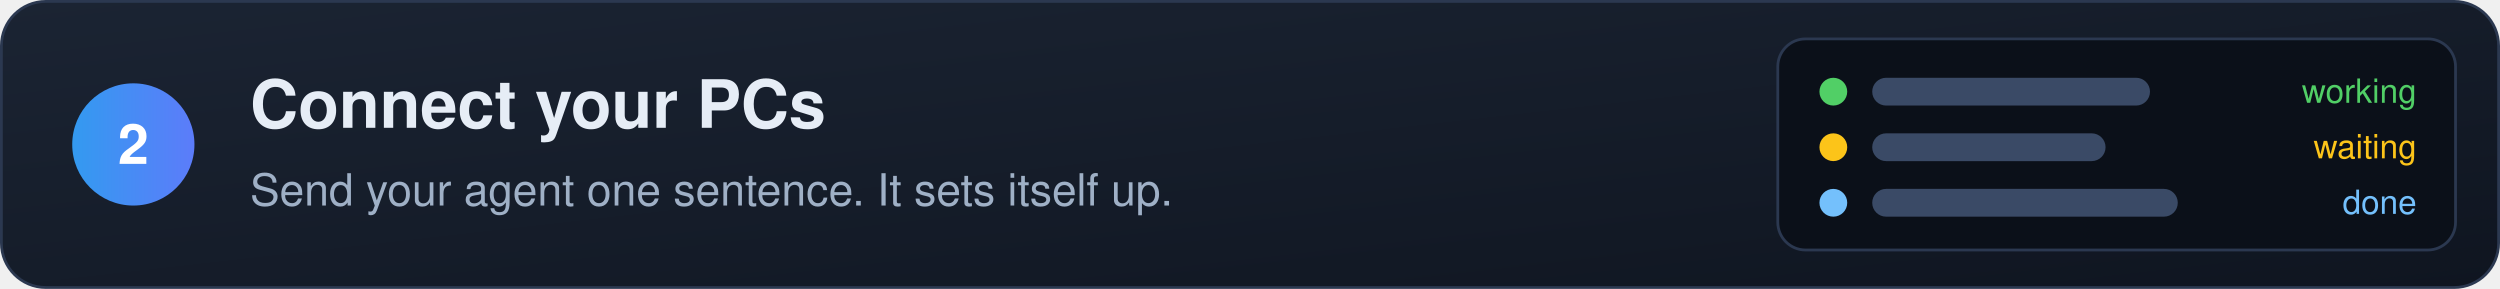
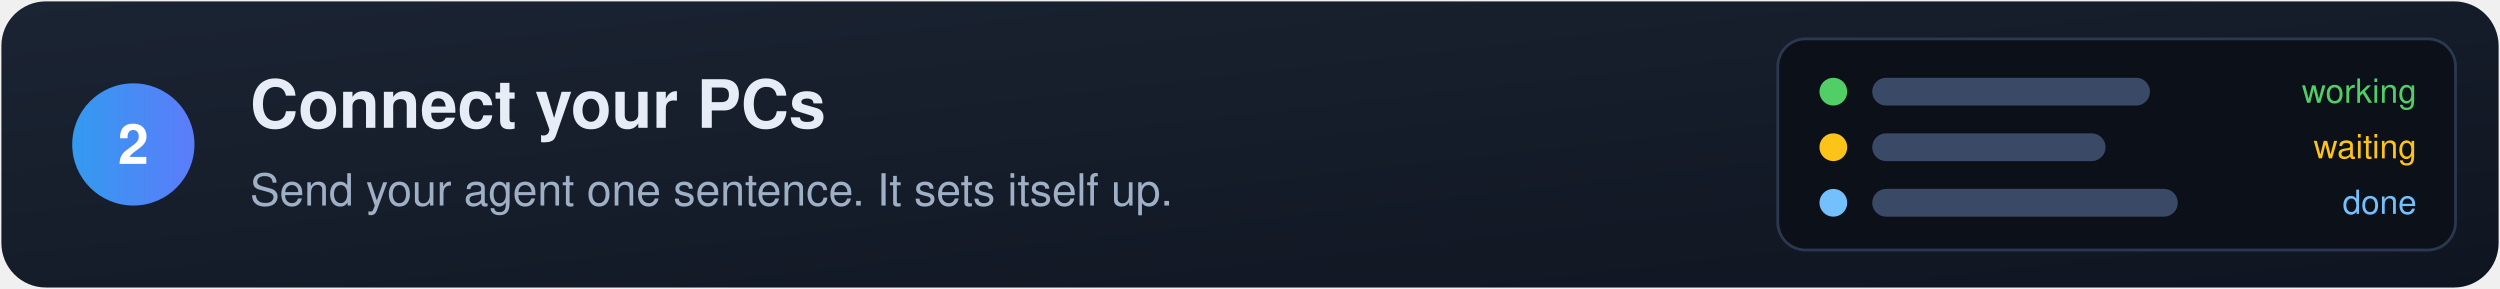
<svg xmlns="http://www.w3.org/2000/svg" viewBox="0 0 900 104" width="900" height="104" role="img" aria-label="Step 2: connect your PCs by sending your agent one sentence. It sets itself up.">
  <defs>
    <linearGradient id="bg" x1="0" y1="0" x2="1" y2="1">
      <stop offset="0" stop-color="#1b2433" />
      <stop offset="1" stop-color="#0f1520" />
    </linearGradient>
    <linearGradient id="accent" x1="0" y1="0" x2="1" y2="0">
      <stop offset="0" stop-color="#339af0" />
      <stop offset="1" stop-color="#5c7cfa" />
    </linearGradient>
    <style>
      text{font-family:-apple-system,'Segoe UI',Helvetica,Arial,sans-serif;fill:#e6edf6}
      .m{font-family:'Cascadia Code',Consolas,Menlo,monospace;font-size:13px;fill:#8fd0ff}
    </style>
  </defs>
-   <rect x=".5" y=".5" width="899" height="103" rx="16" fill="url(#bg)" stroke="#2b3850" />
+   <rect x=".5" y=".5" width="899" height="103" rx="16" fill="url(#bg)" />
  <circle cx="48" cy="52" r="22" fill="url(#accent)" />
  <text x="48" y="59" text-anchor="middle" style="font-size:20px;font-weight:700;fill:#fff">2</text>
  <text x="90" y="46" style="font-size:24px;font-weight:700">Connect your PCs</text>
  <text x="90" y="74" style="font-size:16px;fill:#9fb0c6">Send your agent one sentence. It sets itself up.</text>
  <rect x="640" y="14" width="244" height="76" rx="10" fill="#0b1019" stroke="#2b3850" />
  <circle cx="660" cy="33" r="5" fill="#51cf66" />
  <rect x="674" y="28" width="100" height="10" rx="5" fill="#3a4a66" />
  <text x="870" y="37" text-anchor="end" style="font-size:12px;fill:#51cf66">working</text>
  <circle cx="660" cy="53" r="5" fill="#fcc419" />
  <rect x="674" y="48" width="84" height="10" rx="5" fill="#3a4a66" />
  <text x="870" y="57" text-anchor="end" style="font-size:12px;fill:#fcc419">waiting</text>
  <circle cx="660" cy="73" r="5" fill="#74c0fc" />
  <rect x="674" y="68" width="110" height="10" rx="5" fill="#3a4a66" />
  <text x="870" y="77" text-anchor="end" style="font-size:12px;fill:#74c0fc">done</text>
</svg>
